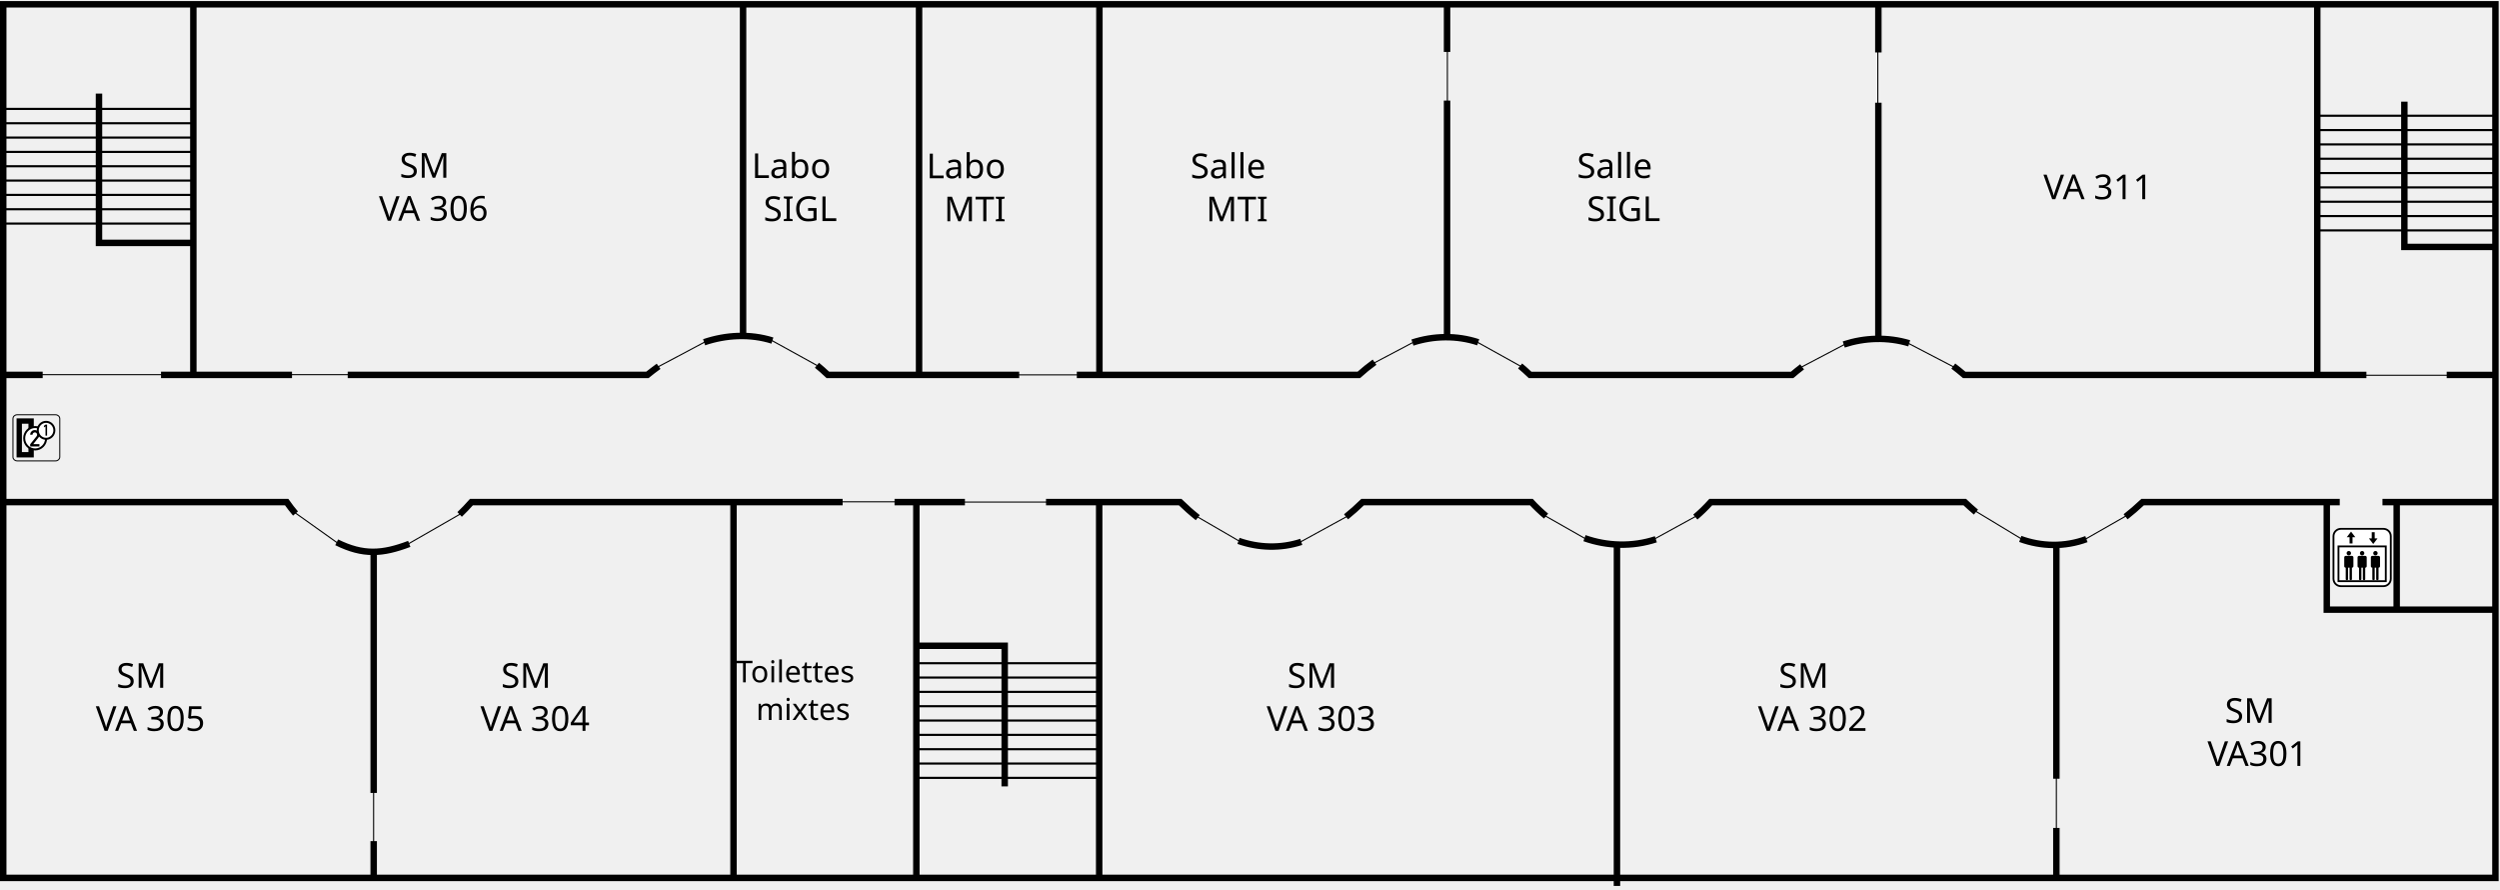
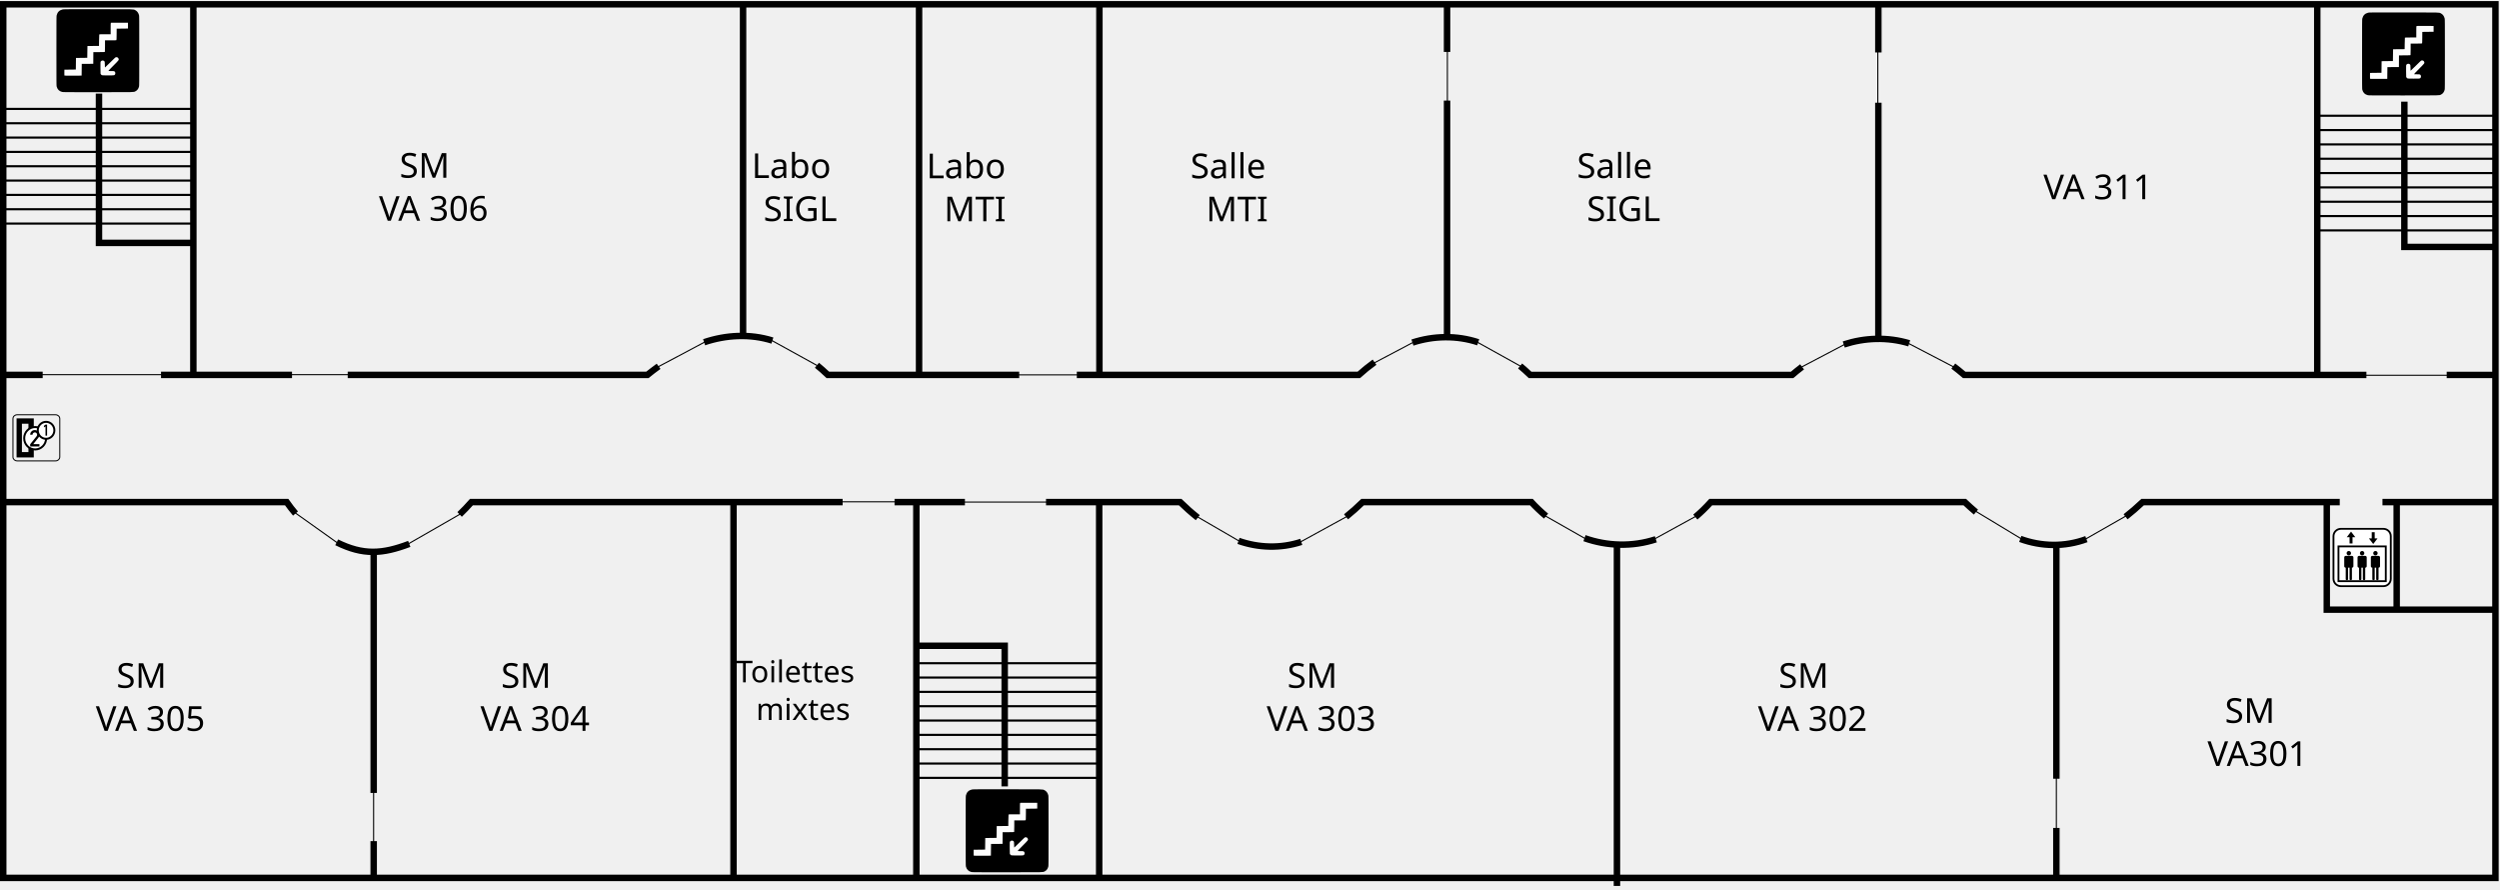
<svg xmlns="http://www.w3.org/2000/svg" xmlns:xlink="http://www.w3.org/1999/xlink" width="100%" height="100%" viewBox="0 0 2323.605 826.438" id="svg4578" version="1.1">
  <defs id="defs4580">
    </defs>
  <g id="layer1" transform="translate(560.6051,-444.2808)">
    <path id="path5218" style="fill:none;stroke:#000000;stroke-width:6;stroke-linecap:butt;stroke-linejoin:miter;stroke-miterlimit:4;stroke-opacity:1;stroke-dasharray:none" d="m 290.714,1044.505 82.857,0 0,130.714 m 1385.628,-501.429 -84.199,0 0,-135 m -7.143,471.429 0,-100 M 1760,1010.934 l -157.143,0 0,-100.714 m -251.429,349.286 0,-45.714 m 0,-45.714 0,-217.143 m -408.571,316.786 0,-316.4 m -481.429,308.186 0,-350 m -170,351.429 0,-350 m -170,347.143 0,-345.714 m -334.571,347.081 0,-33.366 m 0,-44.795 0,-223.37 m -168.286,-287.874 -87.143,0 0,-138.787 m 87.744,-83.971 0,344.462 m 511.137,-344.462 0,309.163 m 163.645,-308.153 0,343.452 m 167.685,-344.462 0,345.472 m 323.249,-345.472 0,45.238 m 0,45.238 0,217.62 m 401.031,-307.142 0,44.789 m 0,46.754 0,219.367 m 408.102,32.598 0,-343.452 m 165.16,462.65 -104.546,0 m -39.704,0 -183.276,0 c -5.418,5.062 -10.457,9.464 -15.857,13.656 m -36.417,20.761 c -20.188,7.467 -41.922,6.959 -61.514,-0.198 m -41.215,-24.922 c -3.462,-2.895 -6.934,-5.994 -10.416,-9.297 l -236.133,0 c -4.775,5.246 -9.33,9.723 -14.35,13.91 m -36.722,20.658 c -21.822,7.187 -45.274,6.41 -66.339,-1.041 m -35.734,-20.508 c -4.895,-4.047 -9.779,-8.761 -13.703,-13.018 l -156.847,0 c -5.041,4.906 -10.188,9.489 -15.438,13.686 m -41.623,23.29 c -19.165,6.284 -39.671,5.635 -58.368,-0.926 m -37.867,-21.583 c -5.848,-4.616 -11.327,-9.514 -16.409,-14.466 l -124.704,0 m -75.419,0 -65.419,0 m -48.276,0 -345.123,0 c -3.617,4.099 -7.289,7.921 -11.004,11.469 m -46.825,27.387 c -24.974,9.468 -42.815,10.746 -67.486,-1.475 m -38.289,-26.76 c -2.856,-3.324 -5.608,-6.866 -8.243,-10.621 l -262.006,0 m 2314.765,-118.188 -44.306,0 m -74.663,0 -373.949,0 c -3.39,-2.942 -6.812,-5.71 -10.159,-8.216 m -40.99,-21.177 c -20.02,-5.996 -41.31,-5.321 -60.864,1.099 m -38.734,20.778 c -3.282,2.475 -6.424,5.026 -9.313,7.517 l -243.591,0 c -3.08,-2.976 -6.208,-5.778 -9.282,-8.32 M 813.854,762.424 c -19.978,-6.599 -41.466,-6.129 -61.156,0.264 m -35.244,18.237 c -5.21,3.744 -10.106,7.742 -14.653,11.829 l -262.163,0 m -53.591,0 -177.877,0 c -3.375,-3.216 -6.796,-6.244 -10.159,-8.991 M 157.574,760.822 c -20.889,-6.537 -43.135,-5.274 -63.487,1.555 m -42.309,22.374 c -3.678,2.645 -7.216,5.36 -10.486,8.002 l -278.591,0 m -51.796,0 -121.796,0 m -110.02,0 -36.694,0 m 0,-344.462 2317.29,0 0,811.949 -2317.291,7e-4 z" />
    <path id="path5237" style="fill:none;stroke:#000000;stroke-width:2;stroke-linecap:butt;stroke-linejoin:miter;stroke-miterlimit:4;stroke-opacity:1;stroke-dasharray:none" d="m 1760.696,658.423 -166.675,0 m -0.505,-13.321 167.685,0 m -167.685,-13.321 167.685,0 m -167.433,-13.321 167.18,0 m -0.505,-13.321 -166.17,0 m -1.263,-13.321 168.695,0 m -0.758,-13.321 -167.18,0 m -0.253,-13.321 167.685,0 m -166.675,-13.321 165.665,0" />
    <path id="path5237-6" style="fill:none;stroke:#000000;stroke-width:2;stroke-linecap:butt;stroke-linejoin:miter;stroke-miterlimit:4;stroke-opacity:1;stroke-dasharray:none" d="m 460.63,1167.267 -169.706,0 m -0.505,-13.321 170.716,0 m -170.716,-13.321 170.716,0 m -170.463,-13.321 170.211,0 m -0.505,-13.321 -169.201,0 m -1.263,-13.321 171.726,0 m -0.758,-13.321 -170.211,0 m -0.253,-13.321 170.716,0 m -169.706,-13.321 168.695,0" />
    <path id="path5237-6-8" style="fill:none;stroke:#000000;stroke-width:2;stroke-linecap:butt;stroke-linejoin:miter;stroke-miterlimit:4;stroke-opacity:1;stroke-dasharray:none" d="m -381.219,652.076 -175.063,0 m -0.505,-13.321 176.073,0 m -176.073,-13.321 176.073,0 m -175.82,-13.321 175.568,0 m -0.505,-13.321 -174.558,0 m -1.263,-13.321 177.083,0 m -0.758,-13.321 -175.568,0 m -0.253,-13.321 176.073,0 m -175.063,-13.321 174.053,0" />
-     <g id="g5427" transform="matrix(0.1375,0,0,0.1375,1608.232,934.9379)">
-       <rect ry="50" rx="50" y="6.3" x="6.3" height="387.5" width="387.5" id="rectBordo" style="fill:#ffffff;fill-opacity:1;fill-rule:evenodd;stroke:#000000;stroke-width:12.5;stroke-miterlimit:4;stroke-opacity:1;stroke-dasharray:none" />
-       <rect y="125" x="40" height="235" width="320" id="rectAscensore" style="fill:none;stroke:#000000;stroke-width:12.5;stroke-miterlimit:4;stroke-opacity:1;stroke-dasharray:none" />
-       <g id="gUomini">
-         <path id="pathUomo" d="m 200,156 c -8.3,0 -15,6.7 -15,15 0,8.3 6.7,15 15,15 8.3,0 15,-6.7 15,-15 0,-8.3 -6.7,-15 -15,-15 z m -20.7,33 c -5.7,0 -10.3,4.5 -10.3,10 l 0,60 c 0,5.5 4.3,10 10,10 l 0,77 c 0,4.4 3.6,8 8,8 4.4,0 8,-3.6 8,-8 l 0,-77 10,0 c 0,0 0,77 0,77 0,4.4 3.6,8 8,8 4.4,0 8,-3.6 8,-8 l 0,-77 c 5.7,0 10,-4.5 10,-10 l 0,-60 c 0,-5.5 -4.6,-10 -10.3,-10 l -41.4,0 z" style="fill:#000000;fill-opacity:1;fill-rule:evenodd;stroke:none" />
-         <use x="-90" y="0" xlink:href="#pathUomo" id="useUomo2" width="400" height="400" />
-         <use x="90" y="0" xlink:href="#pathUomo" id="useUomo3" width="400" height="400" />
+     <a xlink:href="map-vj-va2.svg" id="a6061">
+       <g transform="matrix(0.1375,0,0,0.1375,1608.232,934.9379)" id="g5427">
+         <rect style="fill:#ffffff;fill-opacity:1;fill-rule:evenodd;stroke:#000000;stroke-width:12.5;stroke-miterlimit:4;stroke-opacity:1;stroke-dasharray:none" id="rectBordo" width="387.5" height="387.5" x="6.3" y="6.3" rx="50" ry="50" />
+         <rect style="fill:none;stroke:#000000;stroke-width:12.5;stroke-miterlimit:4;stroke-opacity:1;stroke-dasharray:none" id="rectAscensore" width="320" height="235" x="40" y="125" />
+         <g id="gUomini">
+           <path style="fill:#000000;fill-opacity:1;fill-rule:evenodd;stroke:none" d="m 200,156 c -8.3,0 -15,6.7 -15,15 0,8.3 6.7,15 15,15 8.3,0 15,-6.7 15,-15 0,-8.3 -6.7,-15 -15,-15 z m -20.7,33 c -5.7,0 -10.3,4.5 -10.3,10 l 0,60 c 0,5.5 4.3,10 10,10 l 0,77 c 0,4.4 3.6,8 8,8 4.4,0 8,-3.6 8,-8 l 0,-77 10,0 c 0,0 0,77 0,77 0,4.4 3.6,8 8,8 4.4,0 8,-3.6 8,-8 l 0,-77 c 5.7,0 10,-4.5 10,-10 l 0,-60 c 0,-5.5 -4.6,-10 -10.3,-10 l -41.4,0 z" id="pathUomo" />
+           <use height="400" width="400" id="useUomo2" xlink:href="#pathUomo" y="0" x="-90" />
+           <use height="400" width="400" id="useUomo3" xlink:href="#pathUomo" y="0" x="90" />
+         </g>
+         <path style="fill:#000000;fill-opacity:1;fill-rule:evenodd;stroke:none" d="m 96,63 29,-38 29,38 -19,0 0,42 -20,0 0,-42 -19,0 z" id="pathFrecciaSu" />
+         <use x="150" y="-134" xlink:href="#pathFrecciaSu" id="useFrecciaGiu" transform="scale(1,-1)" width="400" height="400" />
      </g>
-       <path id="pathFrecciaSu" d="m 96,63 29,-38 29,38 -19,0 0,42 -20,0 0,-42 -19,0 z" style="fill:#000000;fill-opacity:1;fill-rule:evenodd;stroke:none" />
-       <use height="400" width="400" transform="scale(1,-1)" id="useFrecciaGiu" xlink:href="#pathFrecciaSu" y="-134" x="150" />
-     </g>
+     </a>
    <g id="layer1-7" transform="matrix(0.09306479,0,0,0.09306479,-550.3506,827.8416)">
      <rect rx="41.278" ry="38.939" y="21.021" x="19.202" height="460.303" width="467.824" id="rect2398" style="fill:none;stroke:#000000;stroke-width:10;stroke-miterlimit:4;stroke-opacity:1;stroke-dasharray:none" />
      <rect ry="0" rx="59.333" y="83.53" x="82.026" height="336.723" width="118.666" id="rect3170" style="fill:none;stroke:#000000;stroke-width:53.449;stroke-miterlimit:4;stroke-opacity:1;stroke-dasharray:none" />
      <path transform="matrix(2.202362,0,0,2.227341,-732.1924,-563.6541)" d="m 491.748,367.683 c 0,27.753 -22.298,50.252 -49.803,50.252 -27.505,0 -49.803,-22.498 -49.803,-50.252 0,-27.753 22.298,-50.252 49.803,-50.252 27.505,0 49.803,22.498 49.803,50.252 z" id="path3172" style="fill:#ffffff;fill-opacity:1;fill-rule:nonzero;stroke:#000000;stroke-width:9.03;stroke-miterlimit:4;stroke-opacity:1;stroke-dasharray:none" />
      <path id="text2388" d="m 191.226,337.432 0,-21.853 63.551,-79.495 c 2.453,-3.122 4.051,-5.983 4.794,-8.585 0.743,-2.601 1.115,-5.129 1.115,-7.582 -8e-5,-5.649 -2.007,-10.908 -6.021,-15.776 -4.014,-4.868 -9.477,-7.303 -16.39,-7.303 -6.318,1.4e-4 -11.725,2.1 -16.222,6.299 -4.497,4.2 -7.006,9.942 -7.526,17.226 l -23.302,0 c 0.074,-13.156 4.571,-24.25 13.491,-33.281 8.919,-9.031 19.511,-13.546 31.776,-13.546 13.528,1.7e-4 24.807,4.553 33.838,13.658 9.031,9.105 13.546,20.088 13.546,32.946 -10e-5,11.001 -3.233,20.515 -9.7,28.542 l -52.29,65.558 61.99,0 0,23.191 -92.651,0 z" style="font-size:228.338px;font-style:normal;font-variant:normal;font-weight:normal;font-stretch:normal;fill:#000000;fill-opacity:1;stroke:none;font-family:DIN 1451 Mittelschrift;-inkscape-font-specification:DIN 1451 Mittelschrift" />
      <path transform="matrix(1.359464,0,0,1.378738,-241.5892,-351.107)" d="m 496.235,382.49 c 0,33.948 -27.32,61.469 -61.02,61.469 -33.7,0 -61.02,-27.52 -61.02,-61.469 0,-33.948 27.32,-61.469 61.02,-61.469 33.7,0 61.02,27.52 61.02,61.469 z" id="path3176" style="fill:#ffffff;fill-opacity:1;fill-rule:nonzero;stroke:#000000;stroke-width:14.608;stroke-miterlimit:4;stroke-opacity:1;stroke-dasharray:none" />
      <path id="text2392" d="m 344.371,229.389 0,-93.365 -15.674,11.454 0,-16.729 15.674,-11.379 15.825,0 0,110.019 -15.825,0 z" style="font-size:154.327px;font-style:normal;font-variant:normal;font-weight:normal;font-stretch:normal;fill:#000000;fill-opacity:1;stroke:none;font-family:DIN 1451 Mittelschrift;-inkscape-font-specification:DIN 1451 Mittelschrift" />
    </g>
    <path id="path5573" style="fill:none;stroke:#000000;stroke-width:1px;stroke-linecap:butt;stroke-linejoin:miter;stroke-opacity:1" d="m 1185.414,541.73 0,-55.053 m -400.235,52.65 0,-49.286 m -967.577,460.59 51.684,-29.697 m -156.429,-0.714 41.388,29.444 m 32.54,278.413 0,-49.643 m 434.438,-267.745 51.518,0 m 61.902,0.245 78.929,0 m 234.441,37.383 44.194,-24.244 m -140.411,0 40.911,23.739 M 977.143,945.576 1017.5,923.434 m -142.5,-0.357 38.929,22.143 m 463.571,0.714 40,-22.857 m -142.143,-4.286 44.286,26.786 m 318.571,-152.5 78.571,0 m -503.571,-30 43.214,22.5 M 1113.571,785.934 1155,764.148 m -342.5,-2.143 41.786,23.214 m -138.571,-2.857 38.571,-20.357 m -370,30.714 59.286,0 m -287.5,-32.5 44.643,24.643 M 50,785.934 95.714,761.648 m -387.143,30.853 56.063,0 m -287.388,0 114.652,0 m 1759.53,373.79 0,51.428" />
    <text xml:space="preserve" style="font-size:24px;font-style:normal;font-weight:normal;text-align:center;line-height:125%;letter-spacing:0px;word-spacing:0px;text-anchor:middle;fill:#000000;fill-opacity:1;stroke:none;font-family:Sans" x="1553.248" y="1116.148" id="text5577">
      <tspan id="tspan5579" x="1553.248" y="1116.148" style="font-size:32px;text-align:center;text-anchor:middle">SM</tspan>
      <tspan x="1558.341" y="1156.148" style="font-size:32px;text-align:center;text-anchor:middle" id="tspan5649">VA301 </tspan>
    </text>
    <text xml:space="preserve" style="font-size:32px;font-style:normal;font-weight:normal;text-align:center;line-height:125%;letter-spacing:0px;word-spacing:0px;text-anchor:middle;fill:#000000;fill-opacity:1;stroke:none;font-family:Sans" x="1145.589" y="1083.576" id="text5581">
      <tspan id="tspan5583" x="1145.589" y="1083.576">SM</tspan>
      <tspan x="1145.589" y="1123.576" id="tspan5647">VA 302</tspan>
    </text>
    <text xml:space="preserve" style="font-size:32px;font-style:normal;font-weight:normal;text-align:center;line-height:125%;letter-spacing:0px;word-spacing:0px;text-anchor:middle;fill:#000000;fill-opacity:1;stroke:none;font-family:Sans" x="688.767" y="1083.576" id="text5585">
      <tspan id="tspan5587" x="688.767" y="1083.576">SM</tspan>
      <tspan x="688.767" y="1123.576" id="tspan5645">VA 303</tspan>
    </text>
    <text xml:space="preserve" style="font-size:28px;font-style:normal;font-weight:normal;text-align:center;line-height:125%;letter-spacing:0px;word-spacing:0px;text-anchor:middle;fill:#000000;fill-opacity:1;stroke:none;font-family:Sans" x="204.359" y="1078.454" id="text5589">
      <tspan id="tspan5591" x="204.359" y="1078.454">Toilettes</tspan>
      <tspan x="204.359" y="1113.454" id="tspan5593">mixtes</tspan>
    </text>
    <text xml:space="preserve" style="font-size:32px;font-style:normal;font-weight:normal;text-align:center;line-height:125%;letter-spacing:0px;word-spacing:0px;text-anchor:middle;fill:#000000;fill-opacity:1;stroke:none;font-family:Sans" x="-42.279" y="1083.576" id="text5595">
      <tspan id="tspan5597" x="-42.279" y="1083.576">SM</tspan>
      <tspan x="-42.279" y="1123.576" id="tspan5643">VA 304</tspan>
    </text>
    <text xml:space="preserve" style="font-size:32px;font-style:normal;font-weight:normal;text-align:center;line-height:125%;letter-spacing:0px;word-spacing:0px;text-anchor:middle;fill:#000000;fill-opacity:1;stroke:none;font-family:Sans" x="-399.922" y="1083.576" id="text5599">
      <tspan id="tspan5601" x="-399.922" y="1083.576">SM</tspan>
      <tspan x="-399.922" y="1123.576" id="tspan5641">VA 305</tspan>
    </text>
    <text xml:space="preserve" style="font-size:32px;font-style:normal;font-weight:normal;text-align:center;line-height:125%;letter-spacing:0px;word-spacing:0px;text-anchor:middle;fill:#000000;fill-opacity:1;stroke:none;font-family:Sans" x="-136.674" y="609.456" id="text5603">
      <tspan id="tspan5605" x="-136.674" y="609.456">SM</tspan>
      <tspan x="-136.674" y="649.456" id="tspan5639">VA 306</tspan>
    </text>
    <text xml:space="preserve" style="font-size:24px;font-style:normal;font-weight:normal;line-height:125%;letter-spacing:0px;word-spacing:0px;fill:#000000;fill-opacity:1;stroke:none;font-family:Sans" x="1339.395" y="629.456" id="text5607">
      <tspan id="tspan5609" x="1339.395" y="629.456" style="font-size:32px">VA 311</tspan>
    </text>
    <a id="a4374" xlink:href="https://sigl.epita.fr/">
      <text id="text5621" y="609.737" x="212.66" style="font-size:32px;font-style:normal;font-weight:normal;text-align:center;line-height:125%;letter-spacing:0px;word-spacing:0px;text-anchor:middle;fill:#000000;fill-opacity:1;stroke:none;font-family:Sans" xml:space="preserve">
        <tspan y="609.737" x="212.66" id="tspan5623">Labo</tspan>
        <tspan id="tspan5631" y="649.737" x="212.66">SIGL</tspan>
      </text>
    </a>
    <a id="a4379" xlink:href="http://mti.epita.fr/">
      <text id="text5625" y="609.964" x="375.13" style="font-size:32px;font-style:normal;font-weight:normal;text-align:center;line-height:125%;letter-spacing:0px;word-spacing:0px;text-anchor:middle;fill:#000000;fill-opacity:1;stroke:none;font-family:Sans" xml:space="preserve">
        <tspan y="609.964" x="375.13" id="tspan5627">Labo</tspan>
        <tspan id="tspan5629" y="649.964" x="375.13">MTI</tspan>
      </text>
    </a>
    <text xml:space="preserve" style="font-size:32px;font-style:normal;font-weight:normal;text-align:center;line-height:125%;letter-spacing:0px;word-spacing:0px;text-anchor:middle;fill:#000000;fill-opacity:1;stroke:none;font-family:Sans" x="969.838" y="609.737" id="text5633">
      <tspan id="tspan5635" x="969.838" y="609.737">Salle</tspan>
      <tspan x="969.838" y="649.737" id="tspan5637">SIGL</tspan>
    </text>
    <text xml:space="preserve" style="font-size:32px;font-style:normal;font-weight:normal;text-align:center;line-height:125%;letter-spacing:0px;word-spacing:0px;text-anchor:middle;fill:#000000;fill-opacity:1;stroke:none;font-family:Sans" x="610.474" y="609.964" id="text3049">
      <tspan id="tspan3051" x="610.474" y="609.964">Salle</tspan>
      <tspan x="610.474" y="649.964" id="tspan3053">MTI</tspan>
    </text>
+     <a xlink:href="map-vj-va2.svg" id="a6046">
+       <g transform="matrix(0.1346595,0,0,0.1346595,-511.2896,449.9997)" id="g1316">
+         <path style="fill:#fdfdfd" d="M 62.404,310.337 465.347,42.548 578.961,151.489 564.703,480.903 54.047,504.374 62.404,310.337 z" id="path1312" />
+         <path style="fill:#000000" d="M 62.038,591.978 C 42.403,586.834 30.523,574.941 25.103,555 c -1.666,-6.129 -1.767,-20.158 -1.767,-246 0,-226.296 0.098,-239.882 1.779,-246.435 5.475,-21.349 18.693,-34.472 39.823,-39.537 8.294,-1.988 11.311,-2.013 244.898,-2.003 261.243,0.011 243.635,-0.428 257.576,6.431 12.851,6.323 21.678,17.977 26.164,34.545 1.657,6.12 1.76,20.527 1.76,246.5 0,224.554 -0.112,240.434 -1.736,246.75 -3.941,15.328 -12.711,26.759 -25.046,32.646 -13.542,6.463 3.246,6.073 -259.718,6.032 C 76.286,593.891 69.125,593.834 62.038,591.978 z M 197.837,439 l 0.5,-40.5 39.739,-0.261 39.739,-0.261 0.261,-40.239 0.261,-40.239 39.448,-0.262 c 30.032,-0.199 39.636,-0.557 40.235,-1.5 0.433,-0.681 0.793,-18.901 0.802,-40.488 l 0.015,-39.25 38.878,0 c 31.248,0 39.095,-0.263 39.988,-1.338 0.762,-0.918 1.193,-13.558 1.372,-40.25 l 0.262,-38.912 39,-0.5 39,-0.5 0,-20 0,-20 -58.5,-0.261 c -54.109,-0.241 -58.594,-0.133 -59.75,1.441 -0.949,1.292 -1.25,10.938 -1.25,40.011 l 0,38.309 -38.941,0 c -30.055,0 -39.126,0.285 -39.75,1.25 -0.445,0.688 -1.034,18.8 -1.309,40.25 l -0.5,39 -39.75,0.261 c -21.863,0.144 -39.85,0.369 -39.972,0.5 -0.122,0.131 -0.459,18.464 -0.75,40.739 l -0.528,40.5 -39,0.5 -39,0.5 -0.5,40 -0.5,40 -39.5,0.5 -39.5,0.5 -0.272,19.471 c -0.15,10.709 -0.05,20.05 0.222,20.758 0.397,1.034 12.167,1.237 59.772,1.029 l 59.278,-0.258 0.5,-40.5 z m 224.717,37.33 c 9.819,-4.66 10.486,-20.578 1.101,-26.3 -3.017,-1.84 -5.011,-2.023 -22.009,-2.027 -12.577,-0.003 -18.915,-0.366 -19.375,-1.11 -0.399,-0.646 13.899,-15.733 34.355,-36.25 39.181,-39.298 39.155,-39.263 35.787,-48.082 -3.015,-7.895 -9.847,-11.657 -18.327,-10.092 -3.257,0.601 -8.357,5.284 -38.781,35.611 C 376.038,407.286 359.725,423 359.055,423 c -0.913,0 -1.219,-4.521 -1.219,-18.032 0,-20.126 -0.677,-23.177 -5.978,-26.952 -7.017,-4.996 -18.243,-2.898 -22.544,4.213 -1.881,3.111 -1.978,5.184 -1.978,42.271 0,21.45 0.337,40.203 0.75,41.673 1.042,3.717 5.562,8.836 9.201,10.42 2.36,1.028 11.949,1.337 42.398,1.367 34.738,0.035 39.761,-0.157 42.868,-1.631 z" id="path1310" />
+       </g>
+     </a>
+     <a xlink:href="map-vj-va2.svg" id="a6051">
+       <g transform="matrix(0.1346595,0,0,0.1346595,334.1683,1175.028)" id="g1316-8">
+         <path style="fill:#fdfdfd" d="M 62.404,310.337 465.347,42.548 578.961,151.489 564.703,480.903 54.047,504.374 62.404,310.337 z" id="path1312-5" />
+         <path style="fill:#000000" d="M 62.038,591.978 C 42.403,586.834 30.523,574.941 25.103,555 c -1.666,-6.129 -1.767,-20.158 -1.767,-246 0,-226.296 0.098,-239.882 1.779,-246.435 5.475,-21.349 18.693,-34.472 39.823,-39.537 8.294,-1.988 11.311,-2.013 244.898,-2.003 261.243,0.011 243.635,-0.428 257.576,6.431 12.851,6.323 21.678,17.977 26.164,34.545 1.657,6.12 1.76,20.527 1.76,246.5 0,224.554 -0.112,240.434 -1.736,246.75 -3.941,15.328 -12.711,26.759 -25.046,32.646 -13.542,6.463 3.246,6.073 -259.718,6.032 C 76.286,593.891 69.125,593.834 62.038,591.978 z M 197.837,439 l 0.5,-40.5 39.739,-0.261 39.739,-0.261 0.261,-40.239 0.261,-40.239 39.448,-0.262 c 30.032,-0.199 39.636,-0.557 40.235,-1.5 0.433,-0.681 0.793,-18.901 0.802,-40.488 l 0.015,-39.25 38.878,0 c 31.248,0 39.095,-0.263 39.988,-1.338 0.762,-0.918 1.193,-13.558 1.372,-40.25 l 0.262,-38.912 39,-0.5 39,-0.5 0,-20 0,-20 -58.5,-0.261 c -54.109,-0.241 -58.594,-0.133 -59.75,1.441 -0.949,1.292 -1.25,10.938 -1.25,40.011 l 0,38.309 -38.941,0 c -30.055,0 -39.126,0.285 -39.75,1.25 -0.445,0.688 -1.034,18.8 -1.309,40.25 l -0.5,39 -39.75,0.261 c -21.863,0.144 -39.85,0.369 -39.972,0.5 -0.122,0.131 -0.459,18.464 -0.75,40.739 l -0.528,40.5 -39,0.5 -39,0.5 -0.5,40 -0.5,40 -39.5,0.5 -39.5,0.5 -0.272,19.471 c -0.15,10.709 -0.05,20.05 0.222,20.758 0.397,1.034 12.167,1.237 59.772,1.029 l 59.278,-0.258 0.5,-40.5 z m 224.717,37.33 c 9.819,-4.66 10.486,-20.578 1.101,-26.3 -3.017,-1.84 -5.011,-2.023 -22.009,-2.027 -12.577,-0.003 -18.915,-0.366 -19.375,-1.11 -0.399,-0.646 13.899,-15.733 34.355,-36.25 39.181,-39.298 39.155,-39.263 35.787,-48.082 -3.015,-7.895 -9.847,-11.657 -18.327,-10.092 -3.257,0.601 -8.357,5.284 -38.781,35.611 C 376.038,407.286 359.725,423 359.055,423 c -0.913,0 -1.219,-4.521 -1.219,-18.032 0,-20.126 -0.677,-23.177 -5.978,-26.952 -7.017,-4.996 -18.243,-2.898 -22.544,4.213 -1.881,3.111 -1.978,5.184 -1.978,42.271 0,21.45 0.337,40.203 0.75,41.673 1.042,3.717 5.562,8.836 9.201,10.42 2.36,1.028 11.949,1.337 42.398,1.367 34.738,0.035 39.761,-0.157 42.868,-1.631 z" id="path1310-1" />
+       </g>
+     </a>
+     <a xlink:href="map-vj-va2.svg" id="a6056">
+       <g transform="matrix(0.1346595,0,0,0.1346595,1632.531,453.0076)" id="g1316-5">
+         <path style="fill:#fdfdfd" d="M 62.404,310.337 465.347,42.548 578.961,151.489 564.703,480.903 54.047,504.374 62.404,310.337 z" id="path1312-1" />
+         <path style="fill:#000000" d="M 62.038,591.978 C 42.403,586.834 30.523,574.941 25.103,555 c -1.666,-6.129 -1.767,-20.158 -1.767,-246 0,-226.296 0.098,-239.882 1.779,-246.435 5.475,-21.349 18.693,-34.472 39.823,-39.537 8.294,-1.988 11.311,-2.013 244.898,-2.003 261.243,0.011 243.635,-0.428 257.576,6.431 12.851,6.323 21.678,17.977 26.164,34.545 1.657,6.12 1.76,20.527 1.76,246.5 0,224.554 -0.112,240.434 -1.736,246.75 -3.941,15.328 -12.711,26.759 -25.046,32.646 -13.542,6.463 3.246,6.073 -259.718,6.032 C 76.286,593.891 69.125,593.834 62.038,591.978 z M 197.837,439 l 0.5,-40.5 39.739,-0.261 39.739,-0.261 0.261,-40.239 0.261,-40.239 39.448,-0.262 c 30.032,-0.199 39.636,-0.557 40.235,-1.5 0.433,-0.681 0.793,-18.901 0.802,-40.488 l 0.015,-39.25 38.878,0 c 31.248,0 39.095,-0.263 39.988,-1.338 0.762,-0.918 1.193,-13.558 1.372,-40.25 l 0.262,-38.912 39,-0.5 39,-0.5 0,-20 0,-20 -58.5,-0.261 c -54.109,-0.241 -58.594,-0.133 -59.75,1.441 -0.949,1.292 -1.25,10.938 -1.25,40.011 l 0,38.309 -38.941,0 c -30.055,0 -39.126,0.285 -39.75,1.25 -0.445,0.688 -1.034,18.8 -1.309,40.25 l -0.5,39 -39.75,0.261 c -21.863,0.144 -39.85,0.369 -39.972,0.5 -0.122,0.131 -0.459,18.464 -0.75,40.739 l -0.528,40.5 -39,0.5 -39,0.5 -0.5,40 -0.5,40 -39.5,0.5 -39.5,0.5 -0.272,19.471 c -0.15,10.709 -0.05,20.05 0.222,20.758 0.397,1.034 12.167,1.237 59.772,1.029 l 59.278,-0.258 0.5,-40.5 z m 224.717,37.33 c 9.819,-4.66 10.486,-20.578 1.101,-26.3 -3.017,-1.84 -5.011,-2.023 -22.009,-2.027 -12.577,-0.003 -18.915,-0.366 -19.375,-1.11 -0.399,-0.646 13.899,-15.733 34.355,-36.25 39.181,-39.298 39.155,-39.263 35.787,-48.082 -3.015,-7.895 -9.847,-11.657 -18.327,-10.092 -3.257,0.601 -8.357,5.284 -38.781,35.611 C 376.038,407.286 359.725,423 359.055,423 c -0.913,0 -1.219,-4.521 -1.219,-18.032 0,-20.126 -0.677,-23.177 -5.978,-26.952 -7.017,-4.996 -18.243,-2.898 -22.544,4.213 -1.881,3.111 -1.978,5.184 -1.978,42.271 0,21.45 0.337,40.203 0.75,41.673 1.042,3.717 5.562,8.836 9.201,10.42 2.36,1.028 11.949,1.337 42.398,1.367 34.738,0.035 39.761,-0.157 42.868,-1.631 z" id="path1310-4" />
+       </g>
+     </a>
  </g>
</svg>
